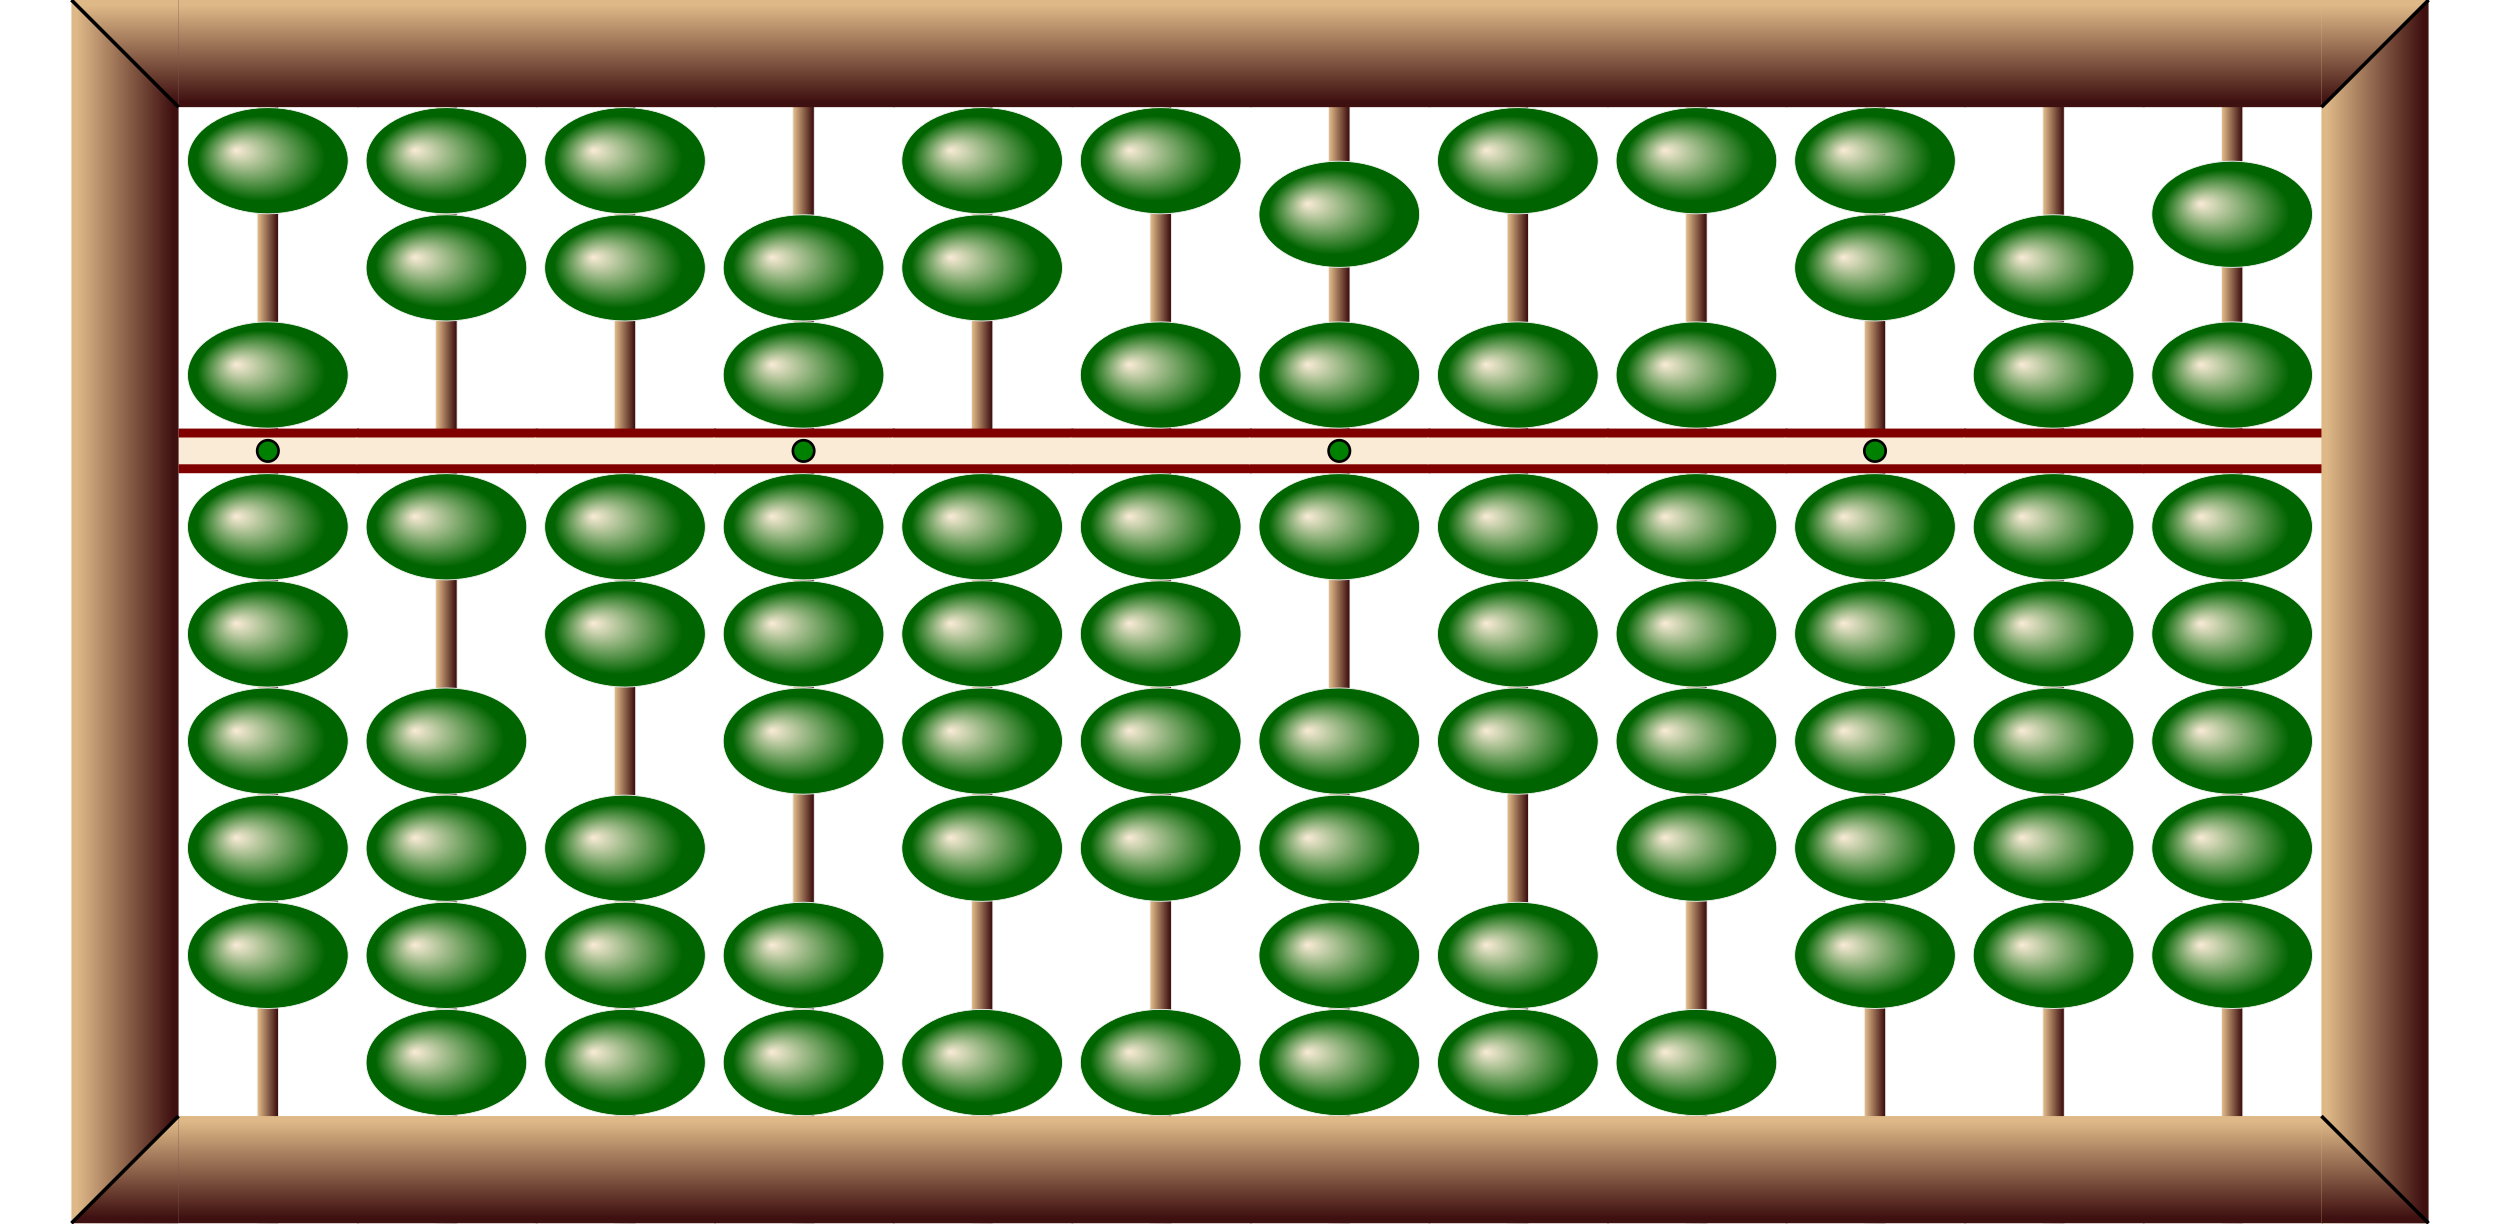
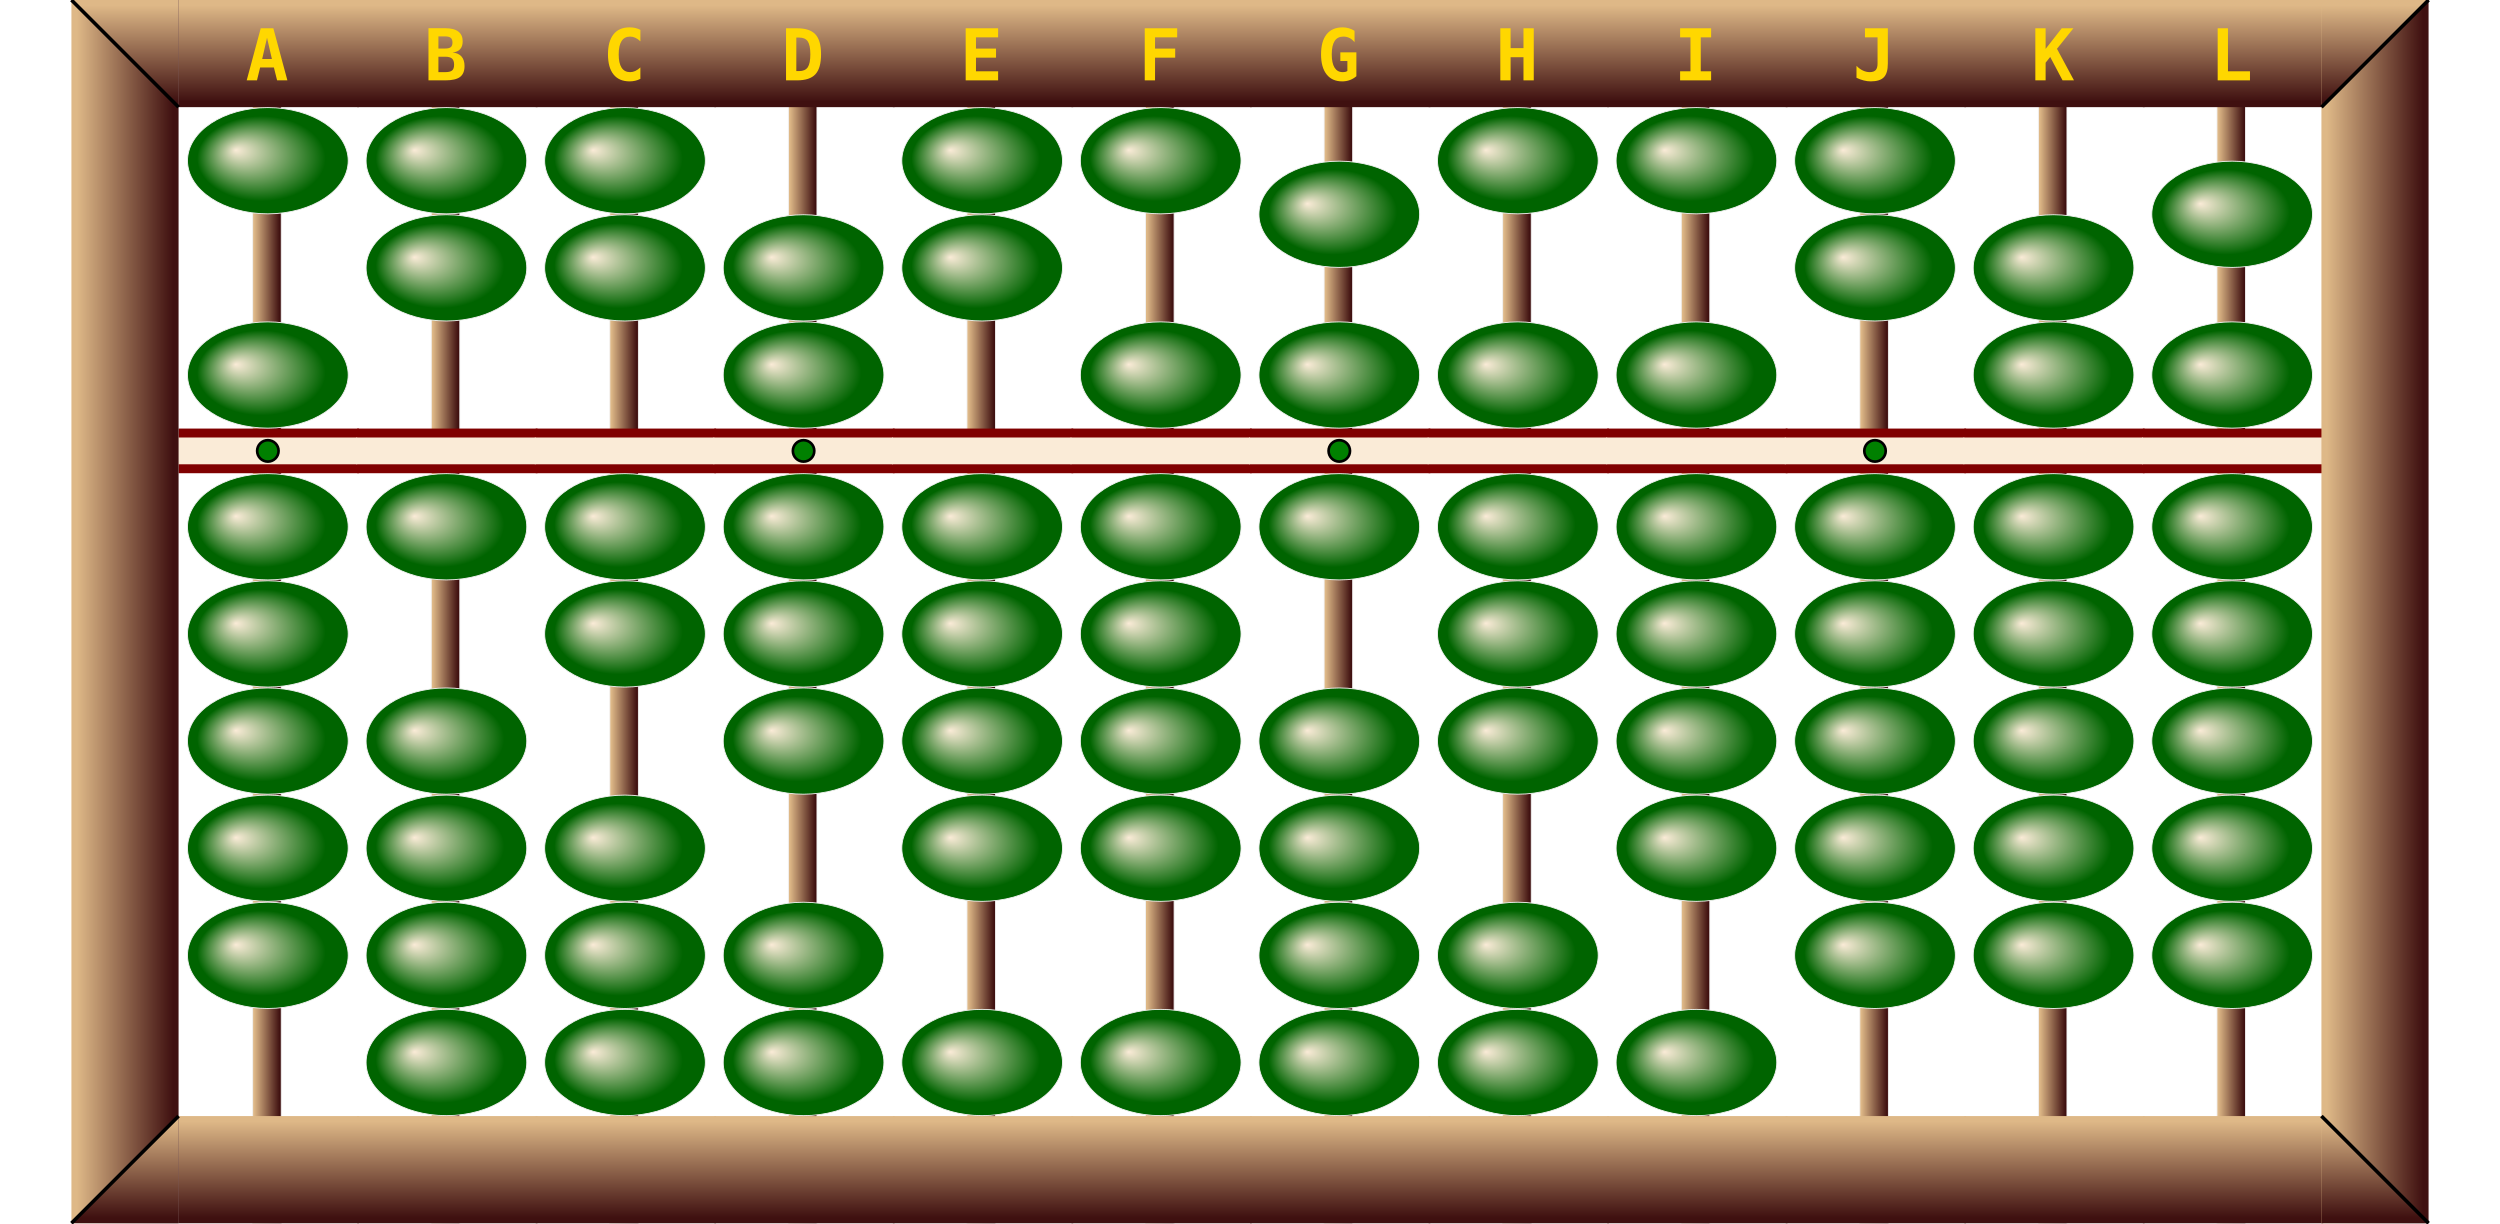
<svg xmlns="http://www.w3.org/2000/svg" x="0px" y="0px" width="700.0px" height="342.5px" viewBox="0 0 2800 1370">
+   <style>
+ .names {;
+ font: bold 80px mono;
+ fill: Gold;
+ }
+ </style>
  <defs>
    <radialGradient id="grad1" cx="50%" cy="50%" r="50%" fx="30%" fy="40%">
      <stop offset="0%" stop-color="antiquewhite" />
      <stop offset="80%" stop-color="Darkgreen" />
    </radialGradient>
    <linearGradient id="rodgrad">
      <stop offset="5%" stop-color="BurlyWood" />
      <stop offset="95%" stop-color="#3f1010" />
    </linearGradient>
-     <linearGradient id="rodgrad2" gradientTransform="rotate(90)">
+     <linearGradient id="framegrad">
+       <stop offset="5%" stop-color="BurlyWood" />
+       <stop offset="95%" stop-color="#3f1010" />
+     </linearGradient>
+     <linearGradient id="framegrad2" gradientTransform="rotate(90)">
      <stop offset="5%" stop-color="BurlyWood" />
      <stop offset="95%" stop-color="#3f1010" />
    </linearGradient>
    <linearGradient id="jap1">
      <stop offset="5%" stop-color="BurlyWood" />
      <stop offset="95%" stop-color="#3f0010" />
    </linearGradient>
    <linearGradient id="jap2">
      <stop offset="5%" stop-color="#250000" />
      <stop offset="95%" stop-color="Peru" />
    </linearGradient>
    <g id="bead">
      <polygon fill="url(#jap1)" stroke="#F2F2F2" points="80,0 5,60 195,60 119,0" />
      <polygon fill="url(#jap2)" stroke="#F2F2F2" points="119,120 195,60 5,60 80,120" />
    </g>
    <g id="bead2">
      <ellipse cx="100" cy="60" rx="90" ry="59.5" fill="url(#grad1)" stroke="#F2F2F2" />
    </g>
    <g id="frame">
-       <rect y="0" fill="url(#rodgrad2)" width="202" height="120" />
+       <rect y="0" fill="url(#framegrad2)" width="202" height="120" />
    </g>
    <g id="bar">
      <rect x="0" y="0" width="202" height="50" fill="Maroon" />
      <rect x="-1" y="10" fill="AntiqueWhite" width="202" height="30" />
    </g>
    <g id="bardot">
      <use href="#bar" />
      <circle cx="100" cy="25" r="12" stroke="black" stroke-width="3" fill="green" />
    </g>
  </defs>
-   <rect x="288" y="0.5" fill="url(#rodgrad)" stroke="#F2F2F2" width="24" height="1370" />
+   <rect x="283" y="0.5" fill="url(#rodgrad)" stroke="#F2F2F2" width="32" height="1370" />
  <use href="#frame" x="200" y="0" />
+   <text x="275" y="90" class="names">A</text>
  <use href="#frame" x="200" y="1250" />
  <use href="#bardot" x="200" y="480" />
  <use href="#bead2" x="200" y="120" />
  <use href="#bead2" x="200" y="360" />
  <use href="#bead2" x="200" y="530" />
  <use href="#bead2" x="200" y="650" />
  <use href="#bead2" x="200" y="770" />
  <use href="#bead2" x="200" y="890" />
  <use href="#bead2" x="200" y="1010" />
-   <rect x="488" y="0.5" fill="url(#rodgrad)" stroke="#F2F2F2" width="24" height="1370" />
+   <rect x="483" y="0.5" fill="url(#rodgrad)" stroke="#F2F2F2" width="32" height="1370" />
  <use href="#frame" x="400" y="0" />
+   <text x="475" y="90" class="names">B</text>
  <use href="#frame" x="400" y="1250" />
  <use href="#bar" x="400" y="480" />
  <use href="#bead2" x="400" y="120" />
  <use href="#bead2" x="400" y="240" />
  <use href="#bead2" x="400" y="530" />
  <use href="#bead2" x="400" y="770" />
  <use href="#bead2" x="400" y="890" />
  <use href="#bead2" x="400" y="1010" />
  <use href="#bead2" x="400" y="1130" />
-   <rect x="688" y="0.5" fill="url(#rodgrad)" stroke="#F2F2F2" width="24" height="1370" />
+   <rect x="683" y="0.5" fill="url(#rodgrad)" stroke="#F2F2F2" width="32" height="1370" />
  <use href="#frame" x="600" y="0" />
+   <text x="675" y="90" class="names">C</text>
  <use href="#frame" x="600" y="1250" />
  <use href="#bar" x="600" y="480" />
  <use href="#bead2" x="600" y="120" />
  <use href="#bead2" x="600" y="240" />
  <use href="#bead2" x="600" y="530" />
  <use href="#bead2" x="600" y="650" />
  <use href="#bead2" x="600" y="890" />
  <use href="#bead2" x="600" y="1010" />
  <use href="#bead2" x="600" y="1130" />
-   <rect x="888" y="0.5" fill="url(#rodgrad)" stroke="#F2F2F2" width="24" height="1370" />
+   <rect x="883" y="0.5" fill="url(#rodgrad)" stroke="#F2F2F2" width="32" height="1370" />
  <use href="#frame" x="800" y="0" />
+   <text x="875" y="90" class="names">D</text>
  <use href="#frame" x="800" y="1250" />
  <use href="#bardot" x="800" y="480" />
  <use href="#bead2" x="800" y="240" />
  <use href="#bead2" x="800" y="360" />
  <use href="#bead2" x="800" y="530" />
  <use href="#bead2" x="800" y="650" />
  <use href="#bead2" x="800" y="770" />
  <use href="#bead2" x="800" y="1010" />
  <use href="#bead2" x="800" y="1130" />
-   <rect x="1088" y="0.5" fill="url(#rodgrad)" stroke="#F2F2F2" width="24" height="1370" />
+   <rect x="1083" y="0.5" fill="url(#rodgrad)" stroke="#F2F2F2" width="32" height="1370" />
  <use href="#frame" x="1000" y="0" />
+   <text x="1075" y="90" class="names">E</text>
  <use href="#frame" x="1000" y="1250" />
  <use href="#bar" x="1000" y="480" />
  <use href="#bead2" x="1000" y="120" />
  <use href="#bead2" x="1000" y="240" />
  <use href="#bead2" x="1000" y="530" />
  <use href="#bead2" x="1000" y="650" />
  <use href="#bead2" x="1000" y="770" />
  <use href="#bead2" x="1000" y="890" />
  <use href="#bead2" x="1000" y="1130" />
-   <rect x="1288" y="0.5" fill="url(#rodgrad)" stroke="#F2F2F2" width="24" height="1370" />
+   <rect x="1283" y="0.5" fill="url(#rodgrad)" stroke="#F2F2F2" width="32" height="1370" />
  <use href="#frame" x="1200" y="0" />
+   <text x="1275" y="90" class="names">F</text>
  <use href="#frame" x="1200" y="1250" />
  <use href="#bar" x="1200" y="480" />
  <use href="#bead2" x="1200" y="120" />
  <use href="#bead2" x="1200" y="360" />
  <use href="#bead2" x="1200" y="530" />
  <use href="#bead2" x="1200" y="650" />
  <use href="#bead2" x="1200" y="770" />
  <use href="#bead2" x="1200" y="890" />
  <use href="#bead2" x="1200" y="1130" />
-   <rect x="1488" y="0.5" fill="url(#rodgrad)" stroke="#F2F2F2" width="24" height="1370" />
+   <rect x="1483" y="0.5" fill="url(#rodgrad)" stroke="#F2F2F2" width="32" height="1370" />
  <use href="#frame" x="1400" y="0" />
+   <text x="1475" y="90" class="names">G</text>
  <use href="#frame" x="1400" y="1250" />
  <use href="#bardot" x="1400" y="480" />
  <use href="#bead2" x="1400" y="180" />
  <use href="#bead2" x="1400" y="360" />
  <use href="#bead2" x="1400" y="530" />
  <use href="#bead2" x="1400" y="770" />
  <use href="#bead2" x="1400" y="890" />
  <use href="#bead2" x="1400" y="1010" />
  <use href="#bead2" x="1400" y="1130" />
-   <rect x="1688" y="0.5" fill="url(#rodgrad)" stroke="#F2F2F2" width="24" height="1370" />
+   <rect x="1683" y="0.5" fill="url(#rodgrad)" stroke="#F2F2F2" width="32" height="1370" />
  <use href="#frame" x="1600" y="0" />
+   <text x="1675" y="90" class="names">H</text>
  <use href="#frame" x="1600" y="1250" />
  <use href="#bar" x="1600" y="480" />
  <use href="#bead2" x="1600" y="120" />
  <use href="#bead2" x="1600" y="360" />
  <use href="#bead2" x="1600" y="530" />
  <use href="#bead2" x="1600" y="650" />
  <use href="#bead2" x="1600" y="770" />
  <use href="#bead2" x="1600" y="1010" />
  <use href="#bead2" x="1600" y="1130" />
-   <rect x="1888" y="0.5" fill="url(#rodgrad)" stroke="#F2F2F2" width="24" height="1370" />
+   <rect x="1883" y="0.5" fill="url(#rodgrad)" stroke="#F2F2F2" width="32" height="1370" />
  <use href="#frame" x="1800" y="0" />
+   <text x="1875" y="90" class="names">I</text>
  <use href="#frame" x="1800" y="1250" />
  <use href="#bar" x="1800" y="480" />
  <use href="#bead2" x="1800" y="120" />
  <use href="#bead2" x="1800" y="360" />
  <use href="#bead2" x="1800" y="530" />
  <use href="#bead2" x="1800" y="650" />
  <use href="#bead2" x="1800" y="770" />
  <use href="#bead2" x="1800" y="890" />
  <use href="#bead2" x="1800" y="1130" />
-   <rect x="2088" y="0.5" fill="url(#rodgrad)" stroke="#F2F2F2" width="24" height="1370" />
+   <rect x="2083" y="0.5" fill="url(#rodgrad)" stroke="#F2F2F2" width="32" height="1370" />
  <use href="#frame" x="2000" y="0" />
+   <text x="2075" y="90" class="names">J</text>
  <use href="#frame" x="2000" y="1250" />
  <use href="#bardot" x="2000" y="480" />
  <use href="#bead2" x="2000" y="120" />
  <use href="#bead2" x="2000" y="240" />
  <use href="#bead2" x="2000" y="530" />
  <use href="#bead2" x="2000" y="650" />
  <use href="#bead2" x="2000" y="770" />
  <use href="#bead2" x="2000" y="890" />
  <use href="#bead2" x="2000" y="1010" />
-   <rect x="2288" y="0.5" fill="url(#rodgrad)" stroke="#F2F2F2" width="24" height="1370" />
+   <rect x="2283" y="0.5" fill="url(#rodgrad)" stroke="#F2F2F2" width="32" height="1370" />
  <use href="#frame" x="2200" y="0" />
+   <text x="2275" y="90" class="names">K</text>
  <use href="#frame" x="2200" y="1250" />
  <use href="#bar" x="2200" y="480" />
  <use href="#bead2" x="2200" y="240" />
  <use href="#bead2" x="2200" y="360" />
  <use href="#bead2" x="2200" y="530" />
  <use href="#bead2" x="2200" y="650" />
  <use href="#bead2" x="2200" y="770" />
  <use href="#bead2" x="2200" y="890" />
  <use href="#bead2" x="2200" y="1010" />
-   <rect x="2488" y="0.5" fill="url(#rodgrad)" stroke="#F2F2F2" width="24" height="1370" />
+   <rect x="2483" y="0.5" fill="url(#rodgrad)" stroke="#F2F2F2" width="32" height="1370" />
  <use href="#frame" x="2400" y="0" />
+   <text x="2475" y="90" class="names">L</text>
  <use href="#frame" x="2400" y="1250" />
  <use href="#bar" x="2400" y="480" />
  <use href="#bead2" x="2400" y="180" />
  <use href="#bead2" x="2400" y="360" />
  <use href="#bead2" x="2400" y="530" />
  <use href="#bead2" x="2400" y="650" />
  <use href="#bead2" x="2400" y="770" />
  <use href="#bead2" x="2400" y="890" />
  <use href="#bead2" x="2400" y="1010" />
-   <rect x="80" y="0" fill="url(#rodgrad)" width="120" height="1370" />
-   <polygon fill="url(#rodgrad2)" points="80,0 200,120 200,0" />
+   <rect x="80" y="0" fill="url(#framegrad)" width="120" height="1370" />
+   <polygon fill="url(#framegrad2)" points="80,0 200,120 200,0" />
  <line x1="80" y1="0" x2="200" y2="120" stroke="black" stroke-width="4" />
-   <polygon fill="url(#rodgrad2)" points="80,1370      200,1250 200,1370" />
+   <polygon fill="url(#framegrad2)" points="80,1370      200,1250 200,1370" />
  <line x1="80" y1="1370" x2="200" y2="1250" stroke="black" stroke-width="4" />
-   <rect x="2600" y="0" fill="url(#rodgrad)" width="120" height="1370" />
-   <polygon fill="url(#rodgrad2)" points="2600,120      2720,0 2600,0" />
+   <rect x="2600" y="0" fill="url(#framegrad)" width="120" height="1370" />
+   <polygon fill="url(#framegrad2)" points="2600,120      2720,0 2600,0" />
  <line x1="2600" y1="120" x2="2720" y2="0" stroke="black" stroke-width="4" />
-   <polygon fill="url(#rodgrad2)" points="2600,     1250 2720,1370 2600,1370" />
+   <polygon fill="url(#framegrad2)" points="2600,     1250 2720,1370 2600,1370" />
  <line x1="2600" y1="1250" x2="2720" y2="1370" stroke="black" stroke-width="4" />
</svg>
